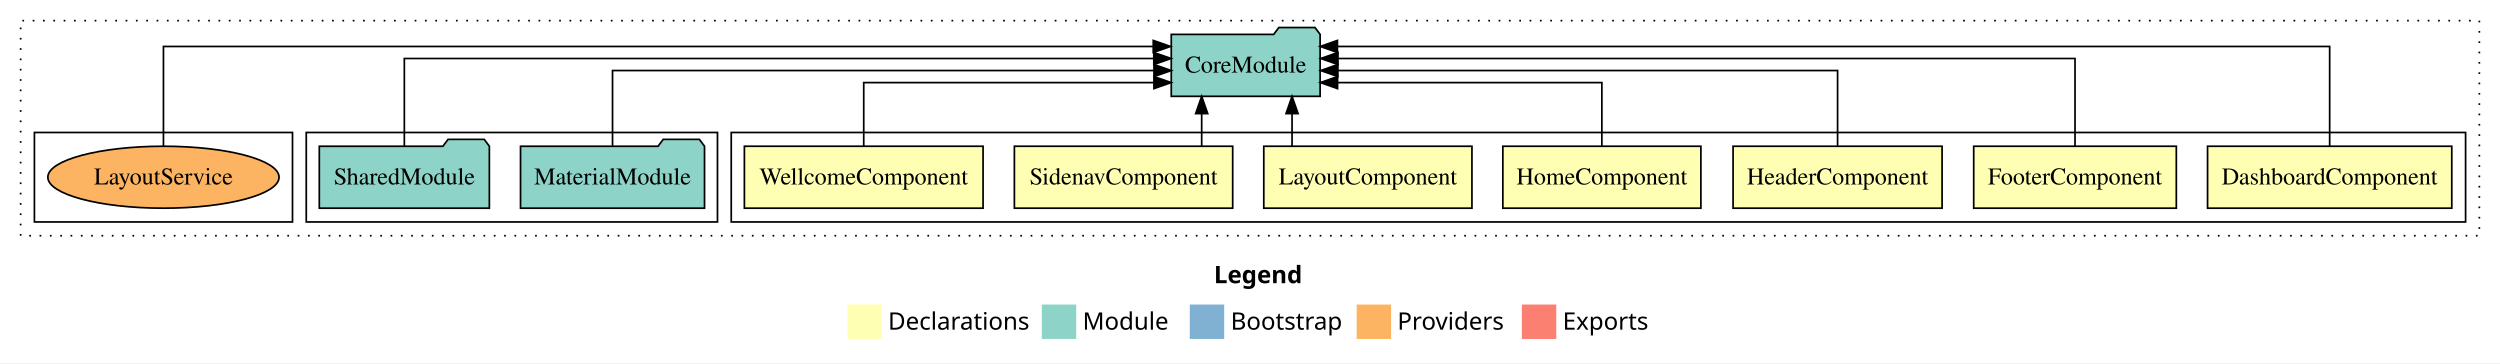
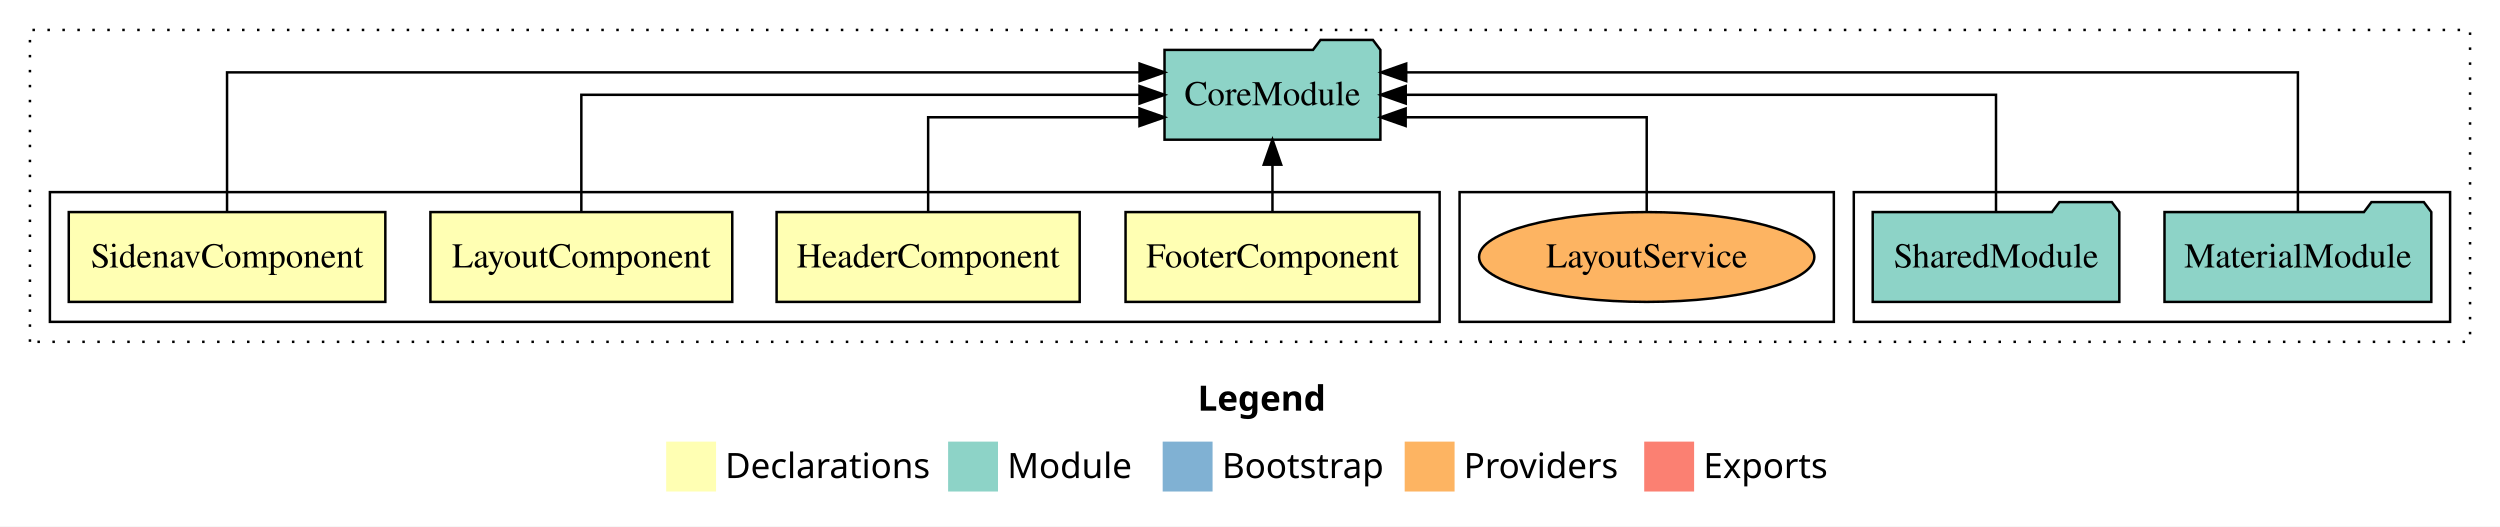
- <svg xmlns="http://www.w3.org/2000/svg" width="1453pt" height="211pt" viewBox="0.00 0.00 1453.00 211.00">
+ <svg xmlns="http://www.w3.org/2000/svg" width="1002pt" height="211pt" viewBox="0.00 0.00 1002.00 211.00">
  <g id="graph0" class="graph" transform="scale(1 1) rotate(0) translate(4 207)">
-     <polygon fill="white" stroke="transparent" points="-4,4 -4,-207 1449,-207 1449,4 -4,4" />
-     <text text-anchor="start" x="701.51" y="-42.4" font-family="sans-serif" font-weight="bold" font-size="14.00">Legend</text>
-     <polygon fill="#ffffb3" stroke="transparent" points="488.5,-10 488.5,-30 508.5,-30 508.5,-10 488.5,-10" />
-     <text text-anchor="start" x="512.13" y="-15.4" font-family="sans-serif" font-size="14.00">  Declarations</text>
-     <polygon fill="#8dd3c7" stroke="transparent" points="601.5,-10 601.5,-30 621.5,-30 621.5,-10 601.5,-10" />
-     <text text-anchor="start" x="625.23" y="-15.4" font-family="sans-serif" font-size="14.00">  Module</text>
-     <polygon fill="#80b1d3" stroke="transparent" points="687.5,-10 687.5,-30 707.5,-30 707.5,-10 687.5,-10" />
-     <text text-anchor="start" x="711.28" y="-15.4" font-family="sans-serif" font-size="14.00">  Bootstrap</text>
-     <polygon fill="#fdb462" stroke="transparent" points="784.5,-10 784.5,-30 804.5,-30 804.5,-10 784.5,-10" />
-     <text text-anchor="start" x="808.17" y="-15.4" font-family="sans-serif" font-size="14.00">  Providers</text>
-     <polygon fill="#fb8072" stroke="transparent" points="880.5,-10 880.5,-30 900.5,-30 900.5,-10 880.5,-10" />
-     <text text-anchor="start" x="904.23" y="-15.4" font-family="sans-serif" font-size="14.00">  Exports</text>
+     <polygon fill="white" stroke="transparent" points="-4,4 -4,-207 998,-207 998,4 -4,4" />
+     <text text-anchor="start" x="476.01" y="-42.4" font-family="sans-serif" font-weight="bold" font-size="14.00">Legend</text>
+     <polygon fill="#ffffb3" stroke="transparent" points="263,-10 263,-30 283,-30 283,-10 263,-10" />
+     <text text-anchor="start" x="286.63" y="-15.4" font-family="sans-serif" font-size="14.00">  Declarations</text>
+     <polygon fill="#8dd3c7" stroke="transparent" points="376,-10 376,-30 396,-30 396,-10 376,-10" />
+     <text text-anchor="start" x="399.73" y="-15.4" font-family="sans-serif" font-size="14.00">  Module</text>
+     <polygon fill="#80b1d3" stroke="transparent" points="462,-10 462,-30 482,-30 482,-10 462,-10" />
+     <text text-anchor="start" x="485.78" y="-15.4" font-family="sans-serif" font-size="14.00">  Bootstrap</text>
+     <polygon fill="#fdb462" stroke="transparent" points="559,-10 559,-30 579,-30 579,-10 559,-10" />
+     <text text-anchor="start" x="582.67" y="-15.4" font-family="sans-serif" font-size="14.00">  Providers</text>
+     <polygon fill="#fb8072" stroke="transparent" points="655,-10 655,-30 675,-30 675,-10 655,-10" />
+     <text text-anchor="start" x="678.73" y="-15.4" font-family="sans-serif" font-size="14.00">  Exports</text>
    <g id="clust1" class="cluster">
-       <polygon fill="none" stroke="black" stroke-dasharray="1,5" points="8,-70 8,-195 1437,-195 1437,-70 8,-70" />
+       <polygon fill="none" stroke="black" stroke-dasharray="1,5" points="8,-70 8,-195 986,-195 986,-70 8,-70" />
+     </g>
+     <g id="clust7" class="cluster">
+       <polygon fill="none" stroke="black" points="739,-78 739,-130 978,-130 978,-78 739,-78" />
+     </g>
+     <g id="clust10" class="cluster">
+       <polygon fill="none" stroke="black" points="581,-78 581,-130 731,-130 731,-78 581,-78" />
    </g>
    <g id="clust2" class="cluster">
-       <polygon fill="none" stroke="black" points="421,-78 421,-130 1429,-130 1429,-78 421,-78" />
-     </g>
-     <g id="clust10" class="cluster">
-       <polygon fill="none" stroke="black" points="174,-78 174,-130 413,-130 413,-78 174,-78" />
-     </g>
-     <g id="clust13" class="cluster">
-       <polygon fill="none" stroke="black" points="16,-78 16,-130 166,-130 166,-78 16,-78" />
+       <polygon fill="none" stroke="black" points="16,-78 16,-130 573,-130 573,-78 16,-78" />
    </g>
    <g id="node1" class="node">
-       <polygon fill="#ffffb3" stroke="black" points="1420.97,-122 1279.03,-122 1279.03,-86 1420.97,-86 1420.97,-122" />
-       <text text-anchor="middle" x="1350" y="-99.8" font-family="Times,serif" font-size="14.00">DashboardComponent</text>
+       <polygon fill="#ffffb3" stroke="black" points="564.88,-122 447.12,-122 447.12,-86 564.88,-86 564.88,-122" />
+       <text text-anchor="middle" x="506" y="-99.8" font-family="Times,serif" font-size="14.00">FooterComponent</text>
+     </g>
+     <g id="node5" class="node">
+       <polygon fill="#8dd3c7" stroke="black" points="549.26,-187 546.26,-191 525.26,-191 522.26,-187 462.74,-187 462.74,-151 549.26,-151 549.26,-187" />
+       <text text-anchor="middle" x="506" y="-164.8" font-family="Times,serif" font-size="14.00">CoreModule</text>
+     </g>
+     <g id="edge1" class="edge">
+       <path fill="none" stroke="black" d="M506,-122.11C506,-122.11 506,-140.99 506,-140.99" />
+       <polygon fill="black" stroke="black" points="502.5,-140.99 506,-150.99 509.5,-140.99 502.5,-140.99" />
+     </g>
+     <g id="node2" class="node">
+       <polygon fill="#ffffb3" stroke="black" points="428.74,-122 307.26,-122 307.26,-86 428.74,-86 428.74,-122" />
+       <text text-anchor="middle" x="368" y="-99.8" font-family="Times,serif" font-size="14.00">HeaderComponent</text>
+     </g>
+     <g id="edge2" class="edge">
+       <path fill="none" stroke="black" d="M368,-122.03C368,-138.4 368,-160 368,-160 368,-160 452.71,-160 452.71,-160" />
+       <polygon fill="black" stroke="black" points="452.71,-163.5 462.71,-160 452.71,-156.5 452.71,-163.5" />
+     </g>
+     <g id="node3" class="node">
+       <polygon fill="#ffffb3" stroke="black" points="289.49,-122 168.51,-122 168.51,-86 289.49,-86 289.49,-122" />
+       <text text-anchor="middle" x="229" y="-99.8" font-family="Times,serif" font-size="14.00">LayoutComponent</text>
+     </g>
+     <g id="edge3" class="edge">
+       <path fill="none" stroke="black" d="M229,-122.11C229,-141.34 229,-169 229,-169 229,-169 452.72,-169 452.72,-169" />
+       <polygon fill="black" stroke="black" points="452.72,-172.5 462.72,-169 452.72,-165.5 452.72,-172.5" />
+     </g>
+     <g id="node4" class="node">
+       <polygon fill="#ffffb3" stroke="black" points="150.44,-122 23.56,-122 23.56,-86 150.44,-86 150.44,-122" />
+       <text text-anchor="middle" x="87" y="-99.8" font-family="Times,serif" font-size="14.00">SidenavComponent</text>
+     </g>
+     <g id="edge4" class="edge">
+       <path fill="none" stroke="black" d="M87,-122.29C87,-144.21 87,-178 87,-178 87,-178 452.74,-178 452.74,-178" />
+       <polygon fill="black" stroke="black" points="452.74,-181.5 462.74,-178 452.74,-174.5 452.74,-181.5" />
+     </g>
+     <g id="node6" class="node">
+       <polygon fill="#8dd3c7" stroke="black" points="970.47,-122 967.47,-126 946.47,-126 943.47,-122 863.53,-122 863.53,-86 970.47,-86 970.47,-122" />
+       <text text-anchor="middle" x="917" y="-99.8" font-family="Times,serif" font-size="14.00">MaterialModule</text>
+     </g>
+     <g id="edge5" class="edge">
+       <path fill="none" stroke="black" d="M917,-122.29C917,-144.21 917,-178 917,-178 917,-178 559.6,-178 559.6,-178" />
+       <polygon fill="black" stroke="black" points="559.6,-174.5 549.6,-178 559.6,-181.5 559.6,-174.5" />
+     </g>
+     <g id="node7" class="node">
+       <polygon fill="#8dd3c7" stroke="black" points="845.42,-122 842.42,-126 821.42,-126 818.42,-122 746.58,-122 746.58,-86 845.42,-86 845.42,-122" />
+       <text text-anchor="middle" x="796" y="-99.8" font-family="Times,serif" font-size="14.00">SharedModule</text>
+     </g>
+     <g id="edge6" class="edge">
+       <path fill="none" stroke="black" d="M796,-122.11C796,-141.34 796,-169 796,-169 796,-169 559.42,-169 559.42,-169" />
+       <polygon fill="black" stroke="black" points="559.42,-165.5 549.42,-169 559.42,-172.5 559.42,-165.5" />
    </g>
    <g id="node8" class="node">
-       <polygon fill="#8dd3c7" stroke="black" points="763.26,-187 760.26,-191 739.26,-191 736.26,-187 676.74,-187 676.74,-151 763.26,-151 763.26,-187" />
-       <text text-anchor="middle" x="720" y="-164.8" font-family="Times,serif" font-size="14.00">CoreModule</text>
-     </g>
-     <g id="edge1" class="edge">
-       <path fill="none" stroke="black" d="M1350,-122.01C1350,-144.49 1350,-180 1350,-180 1350,-180 773.3,-180 773.3,-180" />
-       <polygon fill="black" stroke="black" points="773.3,-176.5 763.3,-180 773.3,-183.5 773.3,-176.5" />
-     </g>
-     <g id="node2" class="node">
-       <polygon fill="#ffffb3" stroke="black" points="1260.88,-122 1143.12,-122 1143.12,-86 1260.88,-86 1260.88,-122" />
-       <text text-anchor="middle" x="1202" y="-99.8" font-family="Times,serif" font-size="14.00">FooterComponent</text>
-     </g>
-     <g id="edge2" class="edge">
-       <path fill="none" stroke="black" d="M1202,-122.13C1202,-142.57 1202,-173 1202,-173 1202,-173 773.62,-173 773.62,-173" />
-       <polygon fill="black" stroke="black" points="773.62,-169.5 763.62,-173 773.62,-176.5 773.62,-169.5" />
-     </g>
-     <g id="node3" class="node">
-       <polygon fill="#ffffb3" stroke="black" points="1124.74,-122 1003.26,-122 1003.26,-86 1124.74,-86 1124.74,-122" />
-       <text text-anchor="middle" x="1064" y="-99.8" font-family="Times,serif" font-size="14.00">HeaderComponent</text>
-     </g>
-     <g id="edge3" class="edge">
-       <path fill="none" stroke="black" d="M1064,-122.27C1064,-140.56 1064,-166 1064,-166 1064,-166 773.57,-166 773.57,-166" />
-       <polygon fill="black" stroke="black" points="773.57,-162.5 763.57,-166 773.57,-169.5 773.57,-162.5" />
-     </g>
-     <g id="node4" class="node">
-       <polygon fill="#ffffb3" stroke="black" points="984.55,-122 869.45,-122 869.45,-86 984.55,-86 984.55,-122" />
-       <text text-anchor="middle" x="927" y="-99.8" font-family="Times,serif" font-size="14.00">HomeComponent</text>
-     </g>
-     <g id="edge4" class="edge">
-       <path fill="none" stroke="black" d="M927,-122.01C927,-138.05 927,-159 927,-159 927,-159 773.39,-159 773.39,-159" />
-       <polygon fill="black" stroke="black" points="773.39,-155.5 763.39,-159 773.39,-162.5 773.39,-155.5" />
-     </g>
-     <g id="node5" class="node">
-       <polygon fill="#ffffb3" stroke="black" points="851.49,-122 730.51,-122 730.51,-86 851.49,-86 851.49,-122" />
-       <text text-anchor="middle" x="791" y="-99.8" font-family="Times,serif" font-size="14.00">LayoutComponent</text>
-     </g>
-     <g id="edge5" class="edge">
-       <path fill="none" stroke="black" d="M746.94,-122.11C746.94,-122.11 746.94,-140.99 746.94,-140.99" />
-       <polygon fill="black" stroke="black" points="743.44,-140.99 746.94,-150.99 750.44,-140.99 743.44,-140.99" />
-     </g>
-     <g id="node6" class="node">
-       <polygon fill="#ffffb3" stroke="black" points="712.44,-122 585.56,-122 585.56,-86 712.44,-86 712.44,-122" />
-       <text text-anchor="middle" x="649" y="-99.8" font-family="Times,serif" font-size="14.00">SidenavComponent</text>
-     </g>
-     <g id="edge6" class="edge">
-       <path fill="none" stroke="black" d="M694.42,-122.11C694.42,-122.11 694.42,-140.99 694.42,-140.99" />
-       <polygon fill="black" stroke="black" points="690.92,-140.99 694.42,-150.99 697.92,-140.99 690.92,-140.99" />
-     </g>
-     <g id="node7" class="node">
-       <polygon fill="#ffffb3" stroke="black" points="567.36,-122 428.64,-122 428.64,-86 567.36,-86 567.36,-122" />
-       <text text-anchor="middle" x="498" y="-99.8" font-family="Times,serif" font-size="14.00">WellcomeComponent</text>
+       <ellipse fill="#fdb462" stroke="black" cx="656" cy="-104" rx="67.19" ry="18" />
+       <text text-anchor="middle" x="656" y="-99.8" font-family="Times,serif" font-size="14.00">LayoutService</text>
    </g>
    <g id="edge7" class="edge">
-       <path fill="none" stroke="black" d="M498,-122.01C498,-138.05 498,-159 498,-159 498,-159 666.67,-159 666.67,-159" />
-       <polygon fill="black" stroke="black" points="666.67,-162.5 676.67,-159 666.67,-155.5 666.67,-162.5" />
-     </g>
-     <g id="node9" class="node">
-       <polygon fill="#8dd3c7" stroke="black" points="405.47,-122 402.47,-126 381.47,-126 378.47,-122 298.53,-122 298.53,-86 405.47,-86 405.47,-122" />
-       <text text-anchor="middle" x="352" y="-99.8" font-family="Times,serif" font-size="14.00">MaterialModule</text>
-     </g>
-     <g id="edge8" class="edge">
-       <path fill="none" stroke="black" d="M352,-122.27C352,-140.56 352,-166 352,-166 352,-166 666.7,-166 666.7,-166" />
-       <polygon fill="black" stroke="black" points="666.7,-169.5 676.7,-166 666.7,-162.5 666.7,-169.5" />
-     </g>
-     <g id="node10" class="node">
-       <polygon fill="#8dd3c7" stroke="black" points="280.42,-122 277.42,-126 256.42,-126 253.42,-122 181.58,-122 181.58,-86 280.42,-86 280.42,-122" />
-       <text text-anchor="middle" x="231" y="-99.8" font-family="Times,serif" font-size="14.00">SharedModule</text>
-     </g>
-     <g id="edge9" class="edge">
-       <path fill="none" stroke="black" d="M231,-122.13C231,-142.57 231,-173 231,-173 231,-173 666.6,-173 666.6,-173" />
-       <polygon fill="black" stroke="black" points="666.6,-176.5 676.6,-173 666.6,-169.5 666.6,-176.5" />
-     </g>
-     <g id="node11" class="node">
-       <ellipse fill="#fdb462" stroke="black" cx="91" cy="-104" rx="67.19" ry="18" />
-       <text text-anchor="middle" x="91" y="-99.8" font-family="Times,serif" font-size="14.00">LayoutService</text>
-     </g>
-     <g id="edge10" class="edge">
-       <path fill="none" stroke="black" d="M91,-122.01C91,-144.49 91,-180 91,-180 91,-180 666.27,-180 666.27,-180" />
-       <polygon fill="black" stroke="black" points="666.27,-183.5 676.27,-180 666.27,-176.5 666.27,-183.5" />
+       <path fill="none" stroke="black" d="M656,-122.03C656,-138.4 656,-160 656,-160 656,-160 559.39,-160 559.39,-160" />
+       <polygon fill="black" stroke="black" points="559.39,-156.5 549.39,-160 559.39,-163.5 559.39,-156.5" />
    </g>
  </g>
</svg>
